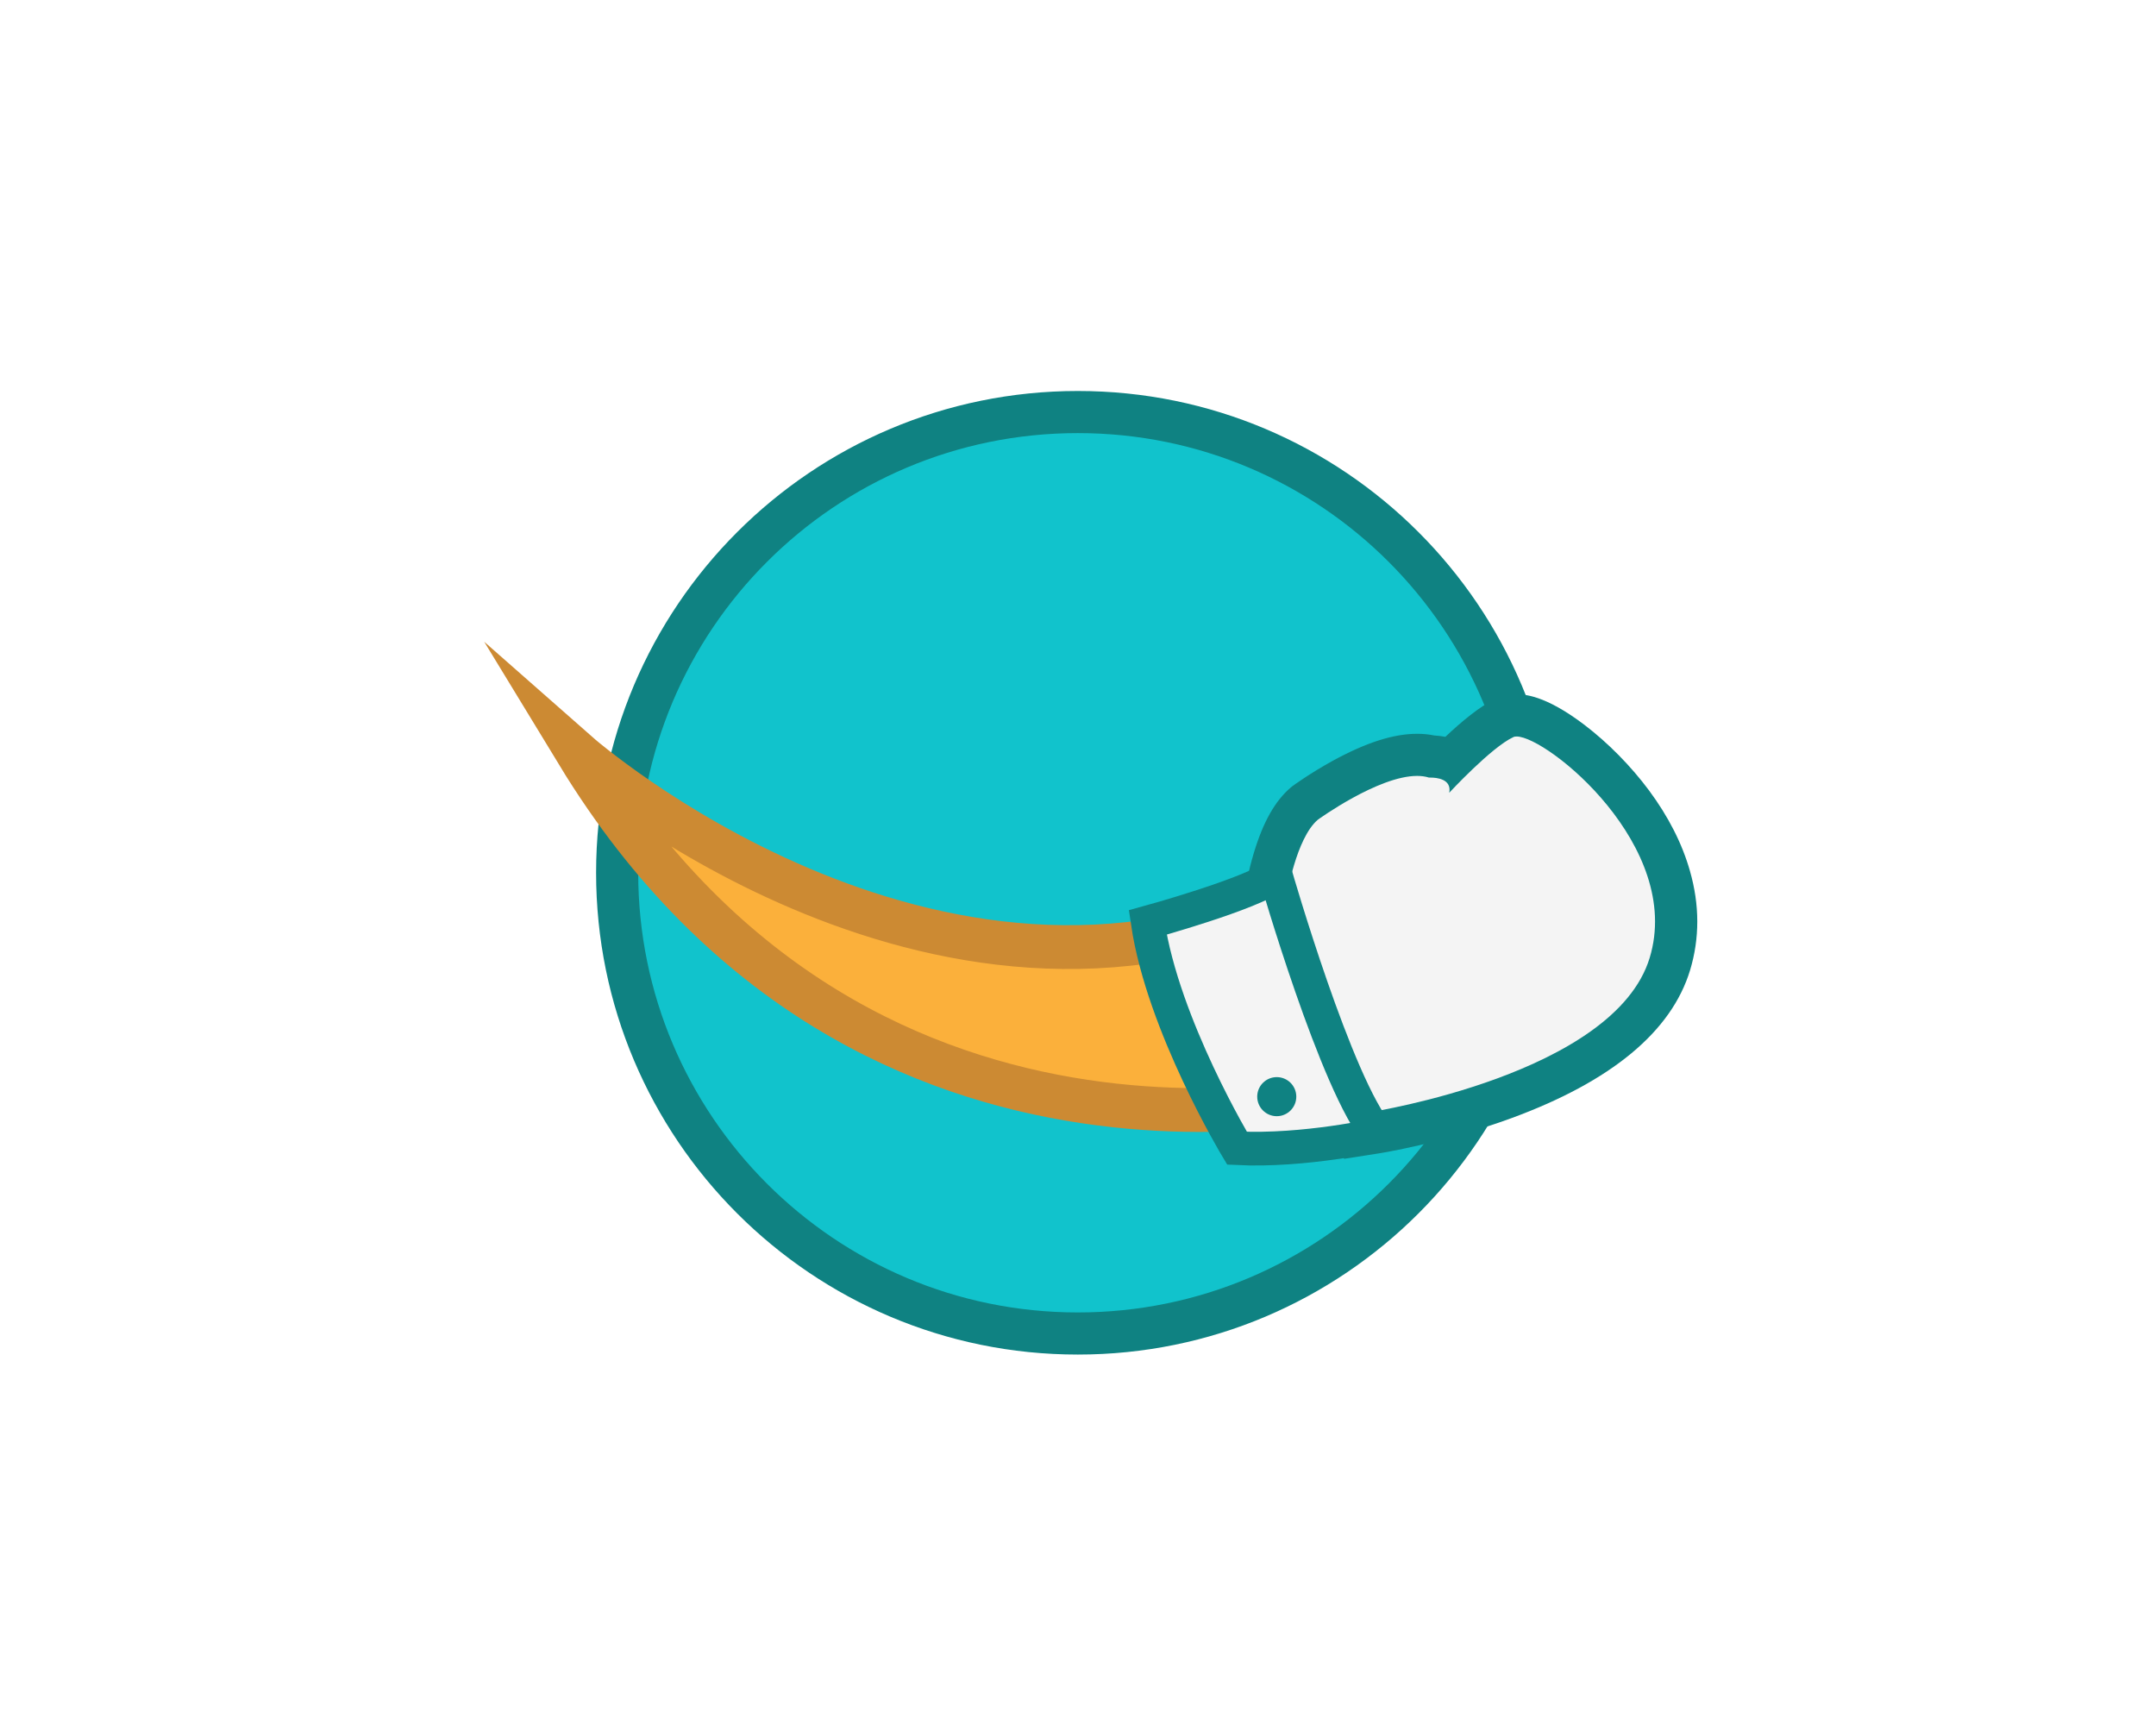
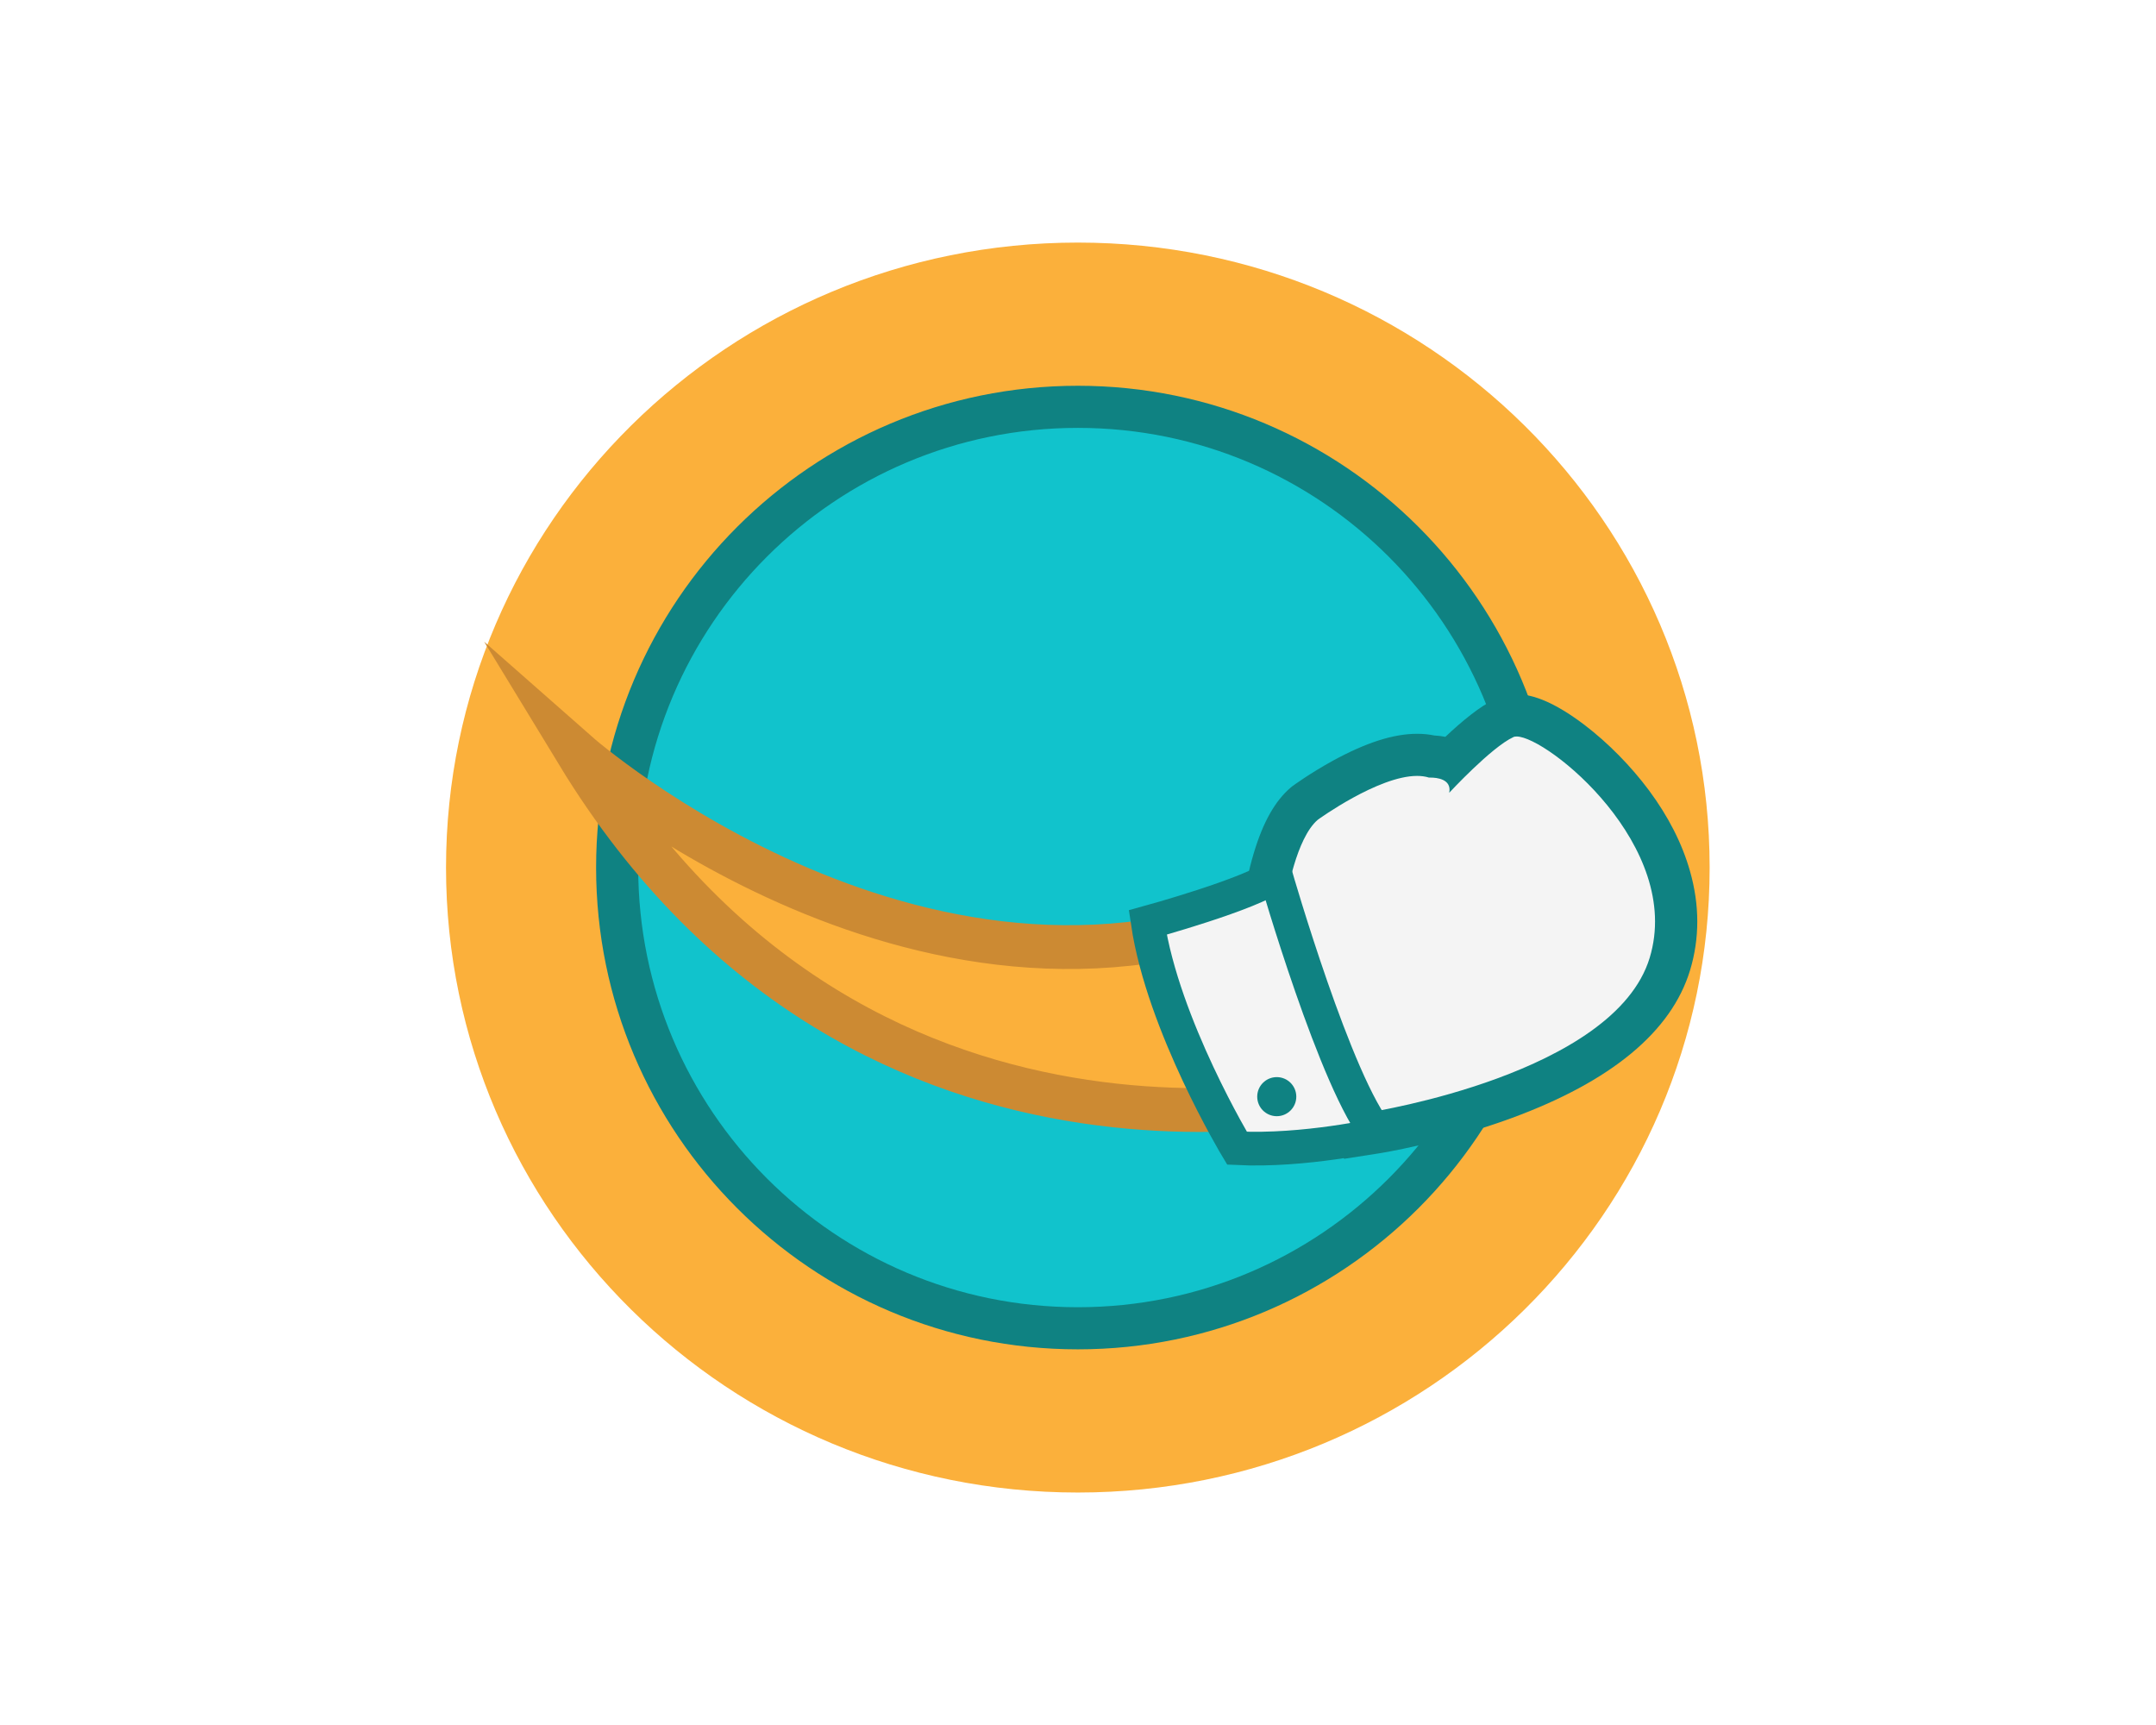
<svg xmlns="http://www.w3.org/2000/svg" version="1.1" id="Layer_1" x="0px" y="0px" viewBox="0 0 1280 1024" style="enable-background:new 0 0 1280 1024;" xml:space="preserve">
  <style type="text/css">
- 	.st0{fill:#11C3CC;stroke:#0F8282;stroke-width:25;stroke-miterlimit:10;}
- 	.st1{fill:#FBB03B;stroke:#CC8A33;stroke-width:26;stroke-miterlimit:10;}
- 	.st2{fill:#F4F4F4;}
- 	.st3{fill:#0F8282;}
- 	.st4{fill:#F4F4F4;stroke:#0F8282;stroke-width:20;stroke-miterlimit:10;}
- 	.st5{fill:none;}
+ 	.st0{fill:#FBB03B;}
+ 	.st1{fill:#11C3CC;stroke:#0F8282;stroke-width:25;stroke-miterlimit:10;}
+ 	.st2{fill:#FBB03B;stroke:#CC8A33;stroke-width:26;stroke-miterlimit:10;}
+ 	.st3{fill:#F4F4F4;}
+ 	.st4{fill:#0F8282;}
+ 	.st5{fill:#F4F4F4;stroke:#0F8282;stroke-width:20;stroke-miterlimit:10;}
+ 	.st6{fill:none;}
</style>
  <g>
-     <circle class="st0" cx="639.9" cy="518.1" r="273.5" />
-     <path class="st1" d="M343,447.2c0,0,210.8,185.7,427,85.2c0,0,22.4,113.9,44.9,114.8C814.9,647.3,516.1,731.6,343,447.2z" />
+     <ellipse class="st0" cx="639.9" cy="515" rx="375.1" ry="371" />
+     <circle class="st1" cx="639.9" cy="515" r="273.5" />
+     <path class="st2" d="M343,447.2c0,0,210.8,185.7,427,85.2c0,0,22.4,113.9,44.9,114.8C814.9,647.3,516.1,731.6,343,447.2z" />
    <g>
-       <path class="st2" d="M751,533.5l0.5-3.4c1-6.5,7-39.8,22.8-53.1l0.4-0.3l0.4-0.3c4-2.9,39.8-28.4,66.3-28.4c3.1,0,6,0.3,8.7,1    c3,0,7.4,0.5,11.6,2.4c9.2-9.1,22.2-20.8,31.6-25.2c2.2-1,4.6-1.5,7.2-1.5c16.3,0,47.7,23.7,68.5,51.8    c16.7,22.5,34.1,57.4,22.5,95.7c-9.9,32.6-43,59.4-98.3,79.7c-39.5,14.5-75.7,20.3-77.3,20.5l-9.9,1.5L751,533.5z" />
-       <path class="st3" d="M900.4,437.2c18.2,0,99.1,65.2,79,131.4c-21,69-165.5,91.5-165.5,91.5l-50-128c0,0,5.5-34.5,18.5-45.5    c0,0,35.8-26,58.9-26c2.5,0,4.9,0.3,7.1,1c0,0,0.4,0,1,0c3.2,0,12.6,0.7,11,9c0,0,25-27,38-33    C898.9,437.3,899.6,437.2,900.4,437.2 M900.4,412.2c-4.4,0-8.6,0.9-12.5,2.7c-9.2,4.2-20.5,13.7-29.8,22.5    c-2.1-0.4-4.3-0.7-6.6-0.8c-3.3-0.7-6.7-1-10.2-1c-14.1,0-30.5,5.3-50.2,16.1c-13.1,7.2-23,14.4-23.4,14.7l-0.7,0.5l-0.7,0.6    c-9.3,7.9-16.4,20.5-21.9,38.8c-3.4,11.3-5,20.8-5.1,21.9l-1.1,6.7l2.5,6.3l50,128l7.3,18.7l19.8-3.1c1.6-0.2,39-6.2,79.7-21.1    c59.2-21.8,94.8-51.3,105.9-87.8c5.7-18.9,5.7-38.7-0.1-58.9c-4.6-16.2-12.8-32.3-24.3-47.8c-10.7-14.4-24.3-28.2-38.2-38.8    C916.9,412.2,904.5,412.2,900.4,412.2L900.4,412.2z" />
+       <path class="st3" d="M751,533.5l0.5-3.4c1-6.5,7-39.8,22.8-53.1l0.4-0.3l0.4-0.3c4-2.9,39.8-28.4,66.3-28.4c3.1,0,6,0.3,8.7,1    c3,0,7.4,0.5,11.6,2.4c9.2-9.1,22.2-20.8,31.6-25.2c2.2-1,4.6-1.5,7.2-1.5c16.3,0,47.7,23.7,68.5,51.8    c16.7,22.5,34.1,57.4,22.5,95.7c-9.9,32.6-43,59.4-98.3,79.7c-39.5,14.5-75.7,20.3-77.3,20.5l-9.9,1.5L751,533.5z" />
+       <path class="st4" d="M900.4,437.2c18.2,0,99.1,65.2,79,131.4c-21,69-165.5,91.5-165.5,91.5l-50-128c0,0,5.5-34.5,18.5-45.5    c0,0,35.8-26,58.9-26c2.5,0,4.9,0.3,7.1,1c0,0,0.4,0,1,0c3.2,0,12.6,0.7,11,9c0,0,25-27,38-33    C898.9,437.3,899.6,437.2,900.4,437.2 M900.4,412.2c-4.4,0-8.6,0.9-12.5,2.7c-9.2,4.2-20.5,13.7-29.8,22.5    c-2.1-0.4-4.3-0.7-6.6-0.8c-3.3-0.7-6.7-1-10.2-1c-14.1,0-30.5,5.3-50.2,16.1c-13.1,7.2-23,14.4-23.4,14.7l-0.7,0.5l-0.7,0.6    c-9.3,7.9-16.4,20.5-21.9,38.8c-3.4,11.3-5,20.8-5.1,21.9l-1.1,6.7l2.5,6.3l50,128l7.3,18.7l19.8-3.1c1.6-0.2,39-6.2,79.7-21.1    c59.2-21.8,94.8-51.3,105.9-87.8c5.7-18.9,5.7-38.7-0.1-58.9c-4.6-16.2-12.8-32.3-24.3-47.8c-10.7-14.4-24.3-28.2-38.2-38.8    C916.9,412.2,904.5,412.2,900.4,412.2L900.4,412.2z" />
    </g>
-     <path class="st4" d="M681.4,547.6c0,0,62-17,76-28c0,0,36,125,61,154c0,0-44,10-84,8C734.4,681.6,690.4,608.6,681.4,547.6z" />
-     <circle class="st3" cx="758" cy="651" r="11.6" />
+     <path class="st5" d="M681.4,547.6c0,0,62-17,76-28c0,0,36,125,61,154c0,0-44,10-84,8C734.4,681.6,690.4,608.6,681.4,547.6z" />
+     <circle class="st4" cx="758" cy="651" r="11.6" />
  </g>
-   <rect x="278.9" y="150.2" class="st5" width="735.8" height="735.8" />
+   <rect x="278.9" y="150.2" class="st6" width="735.8" height="735.8" />
</svg>
